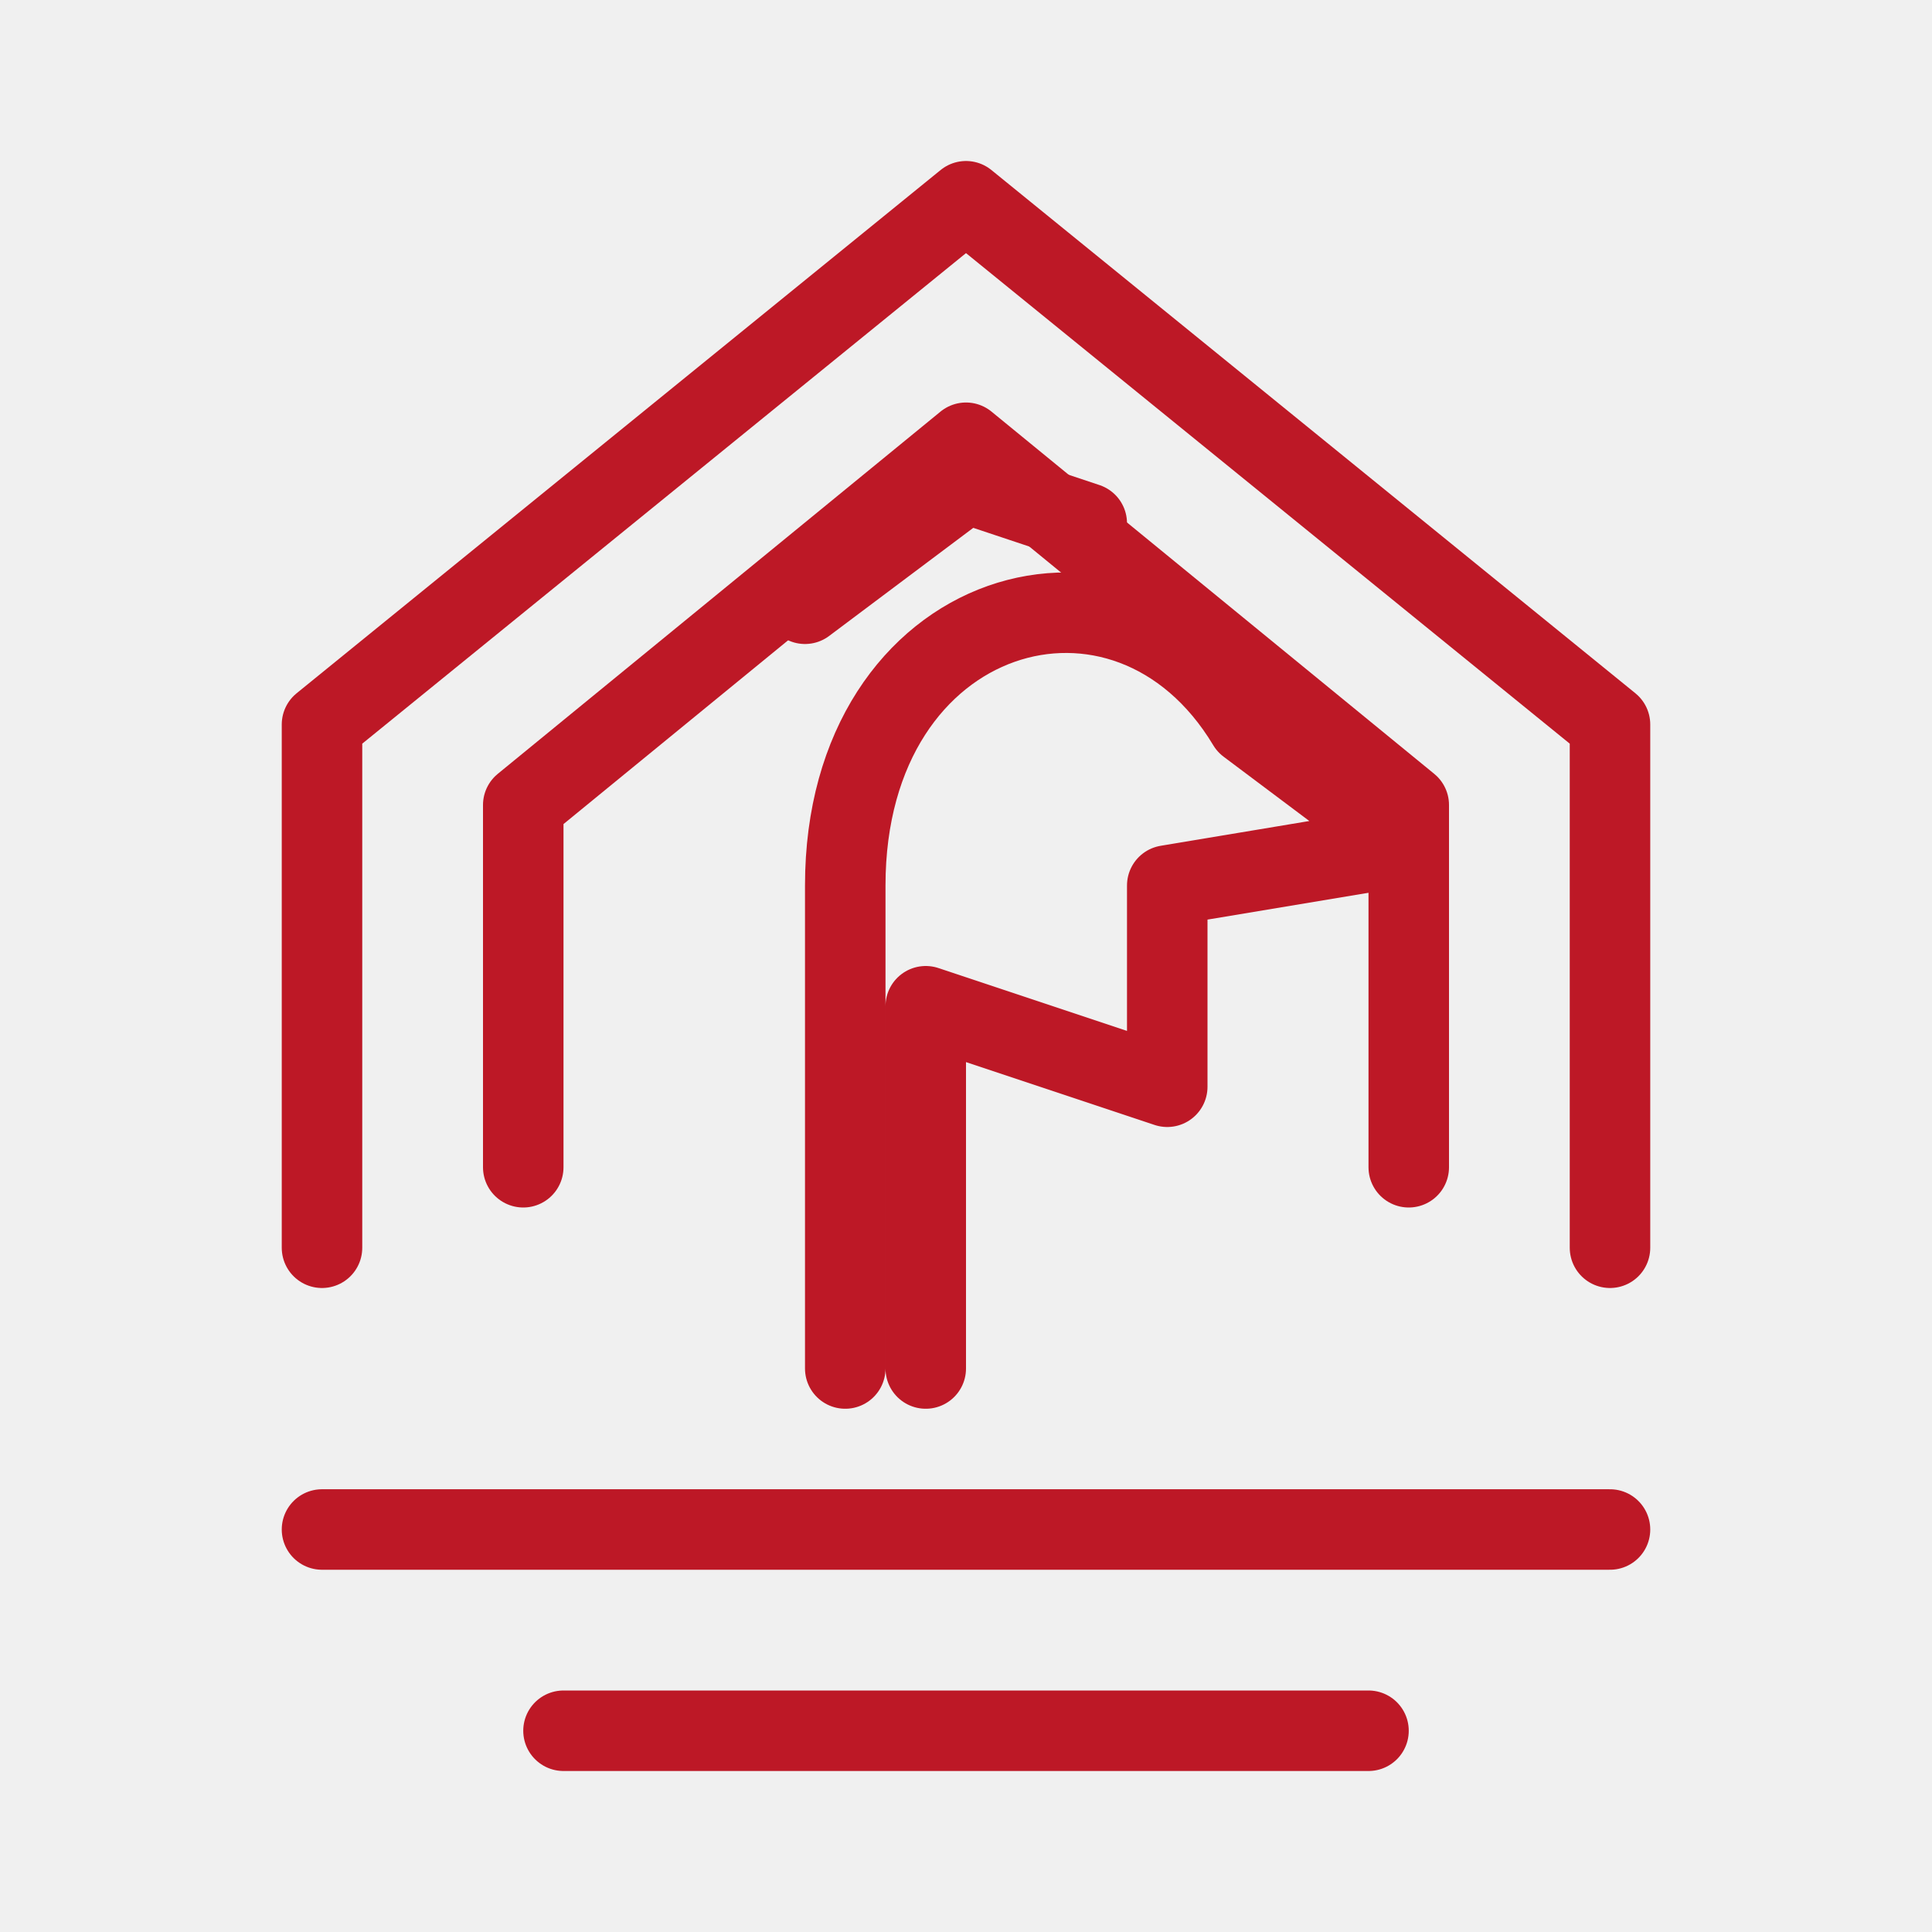
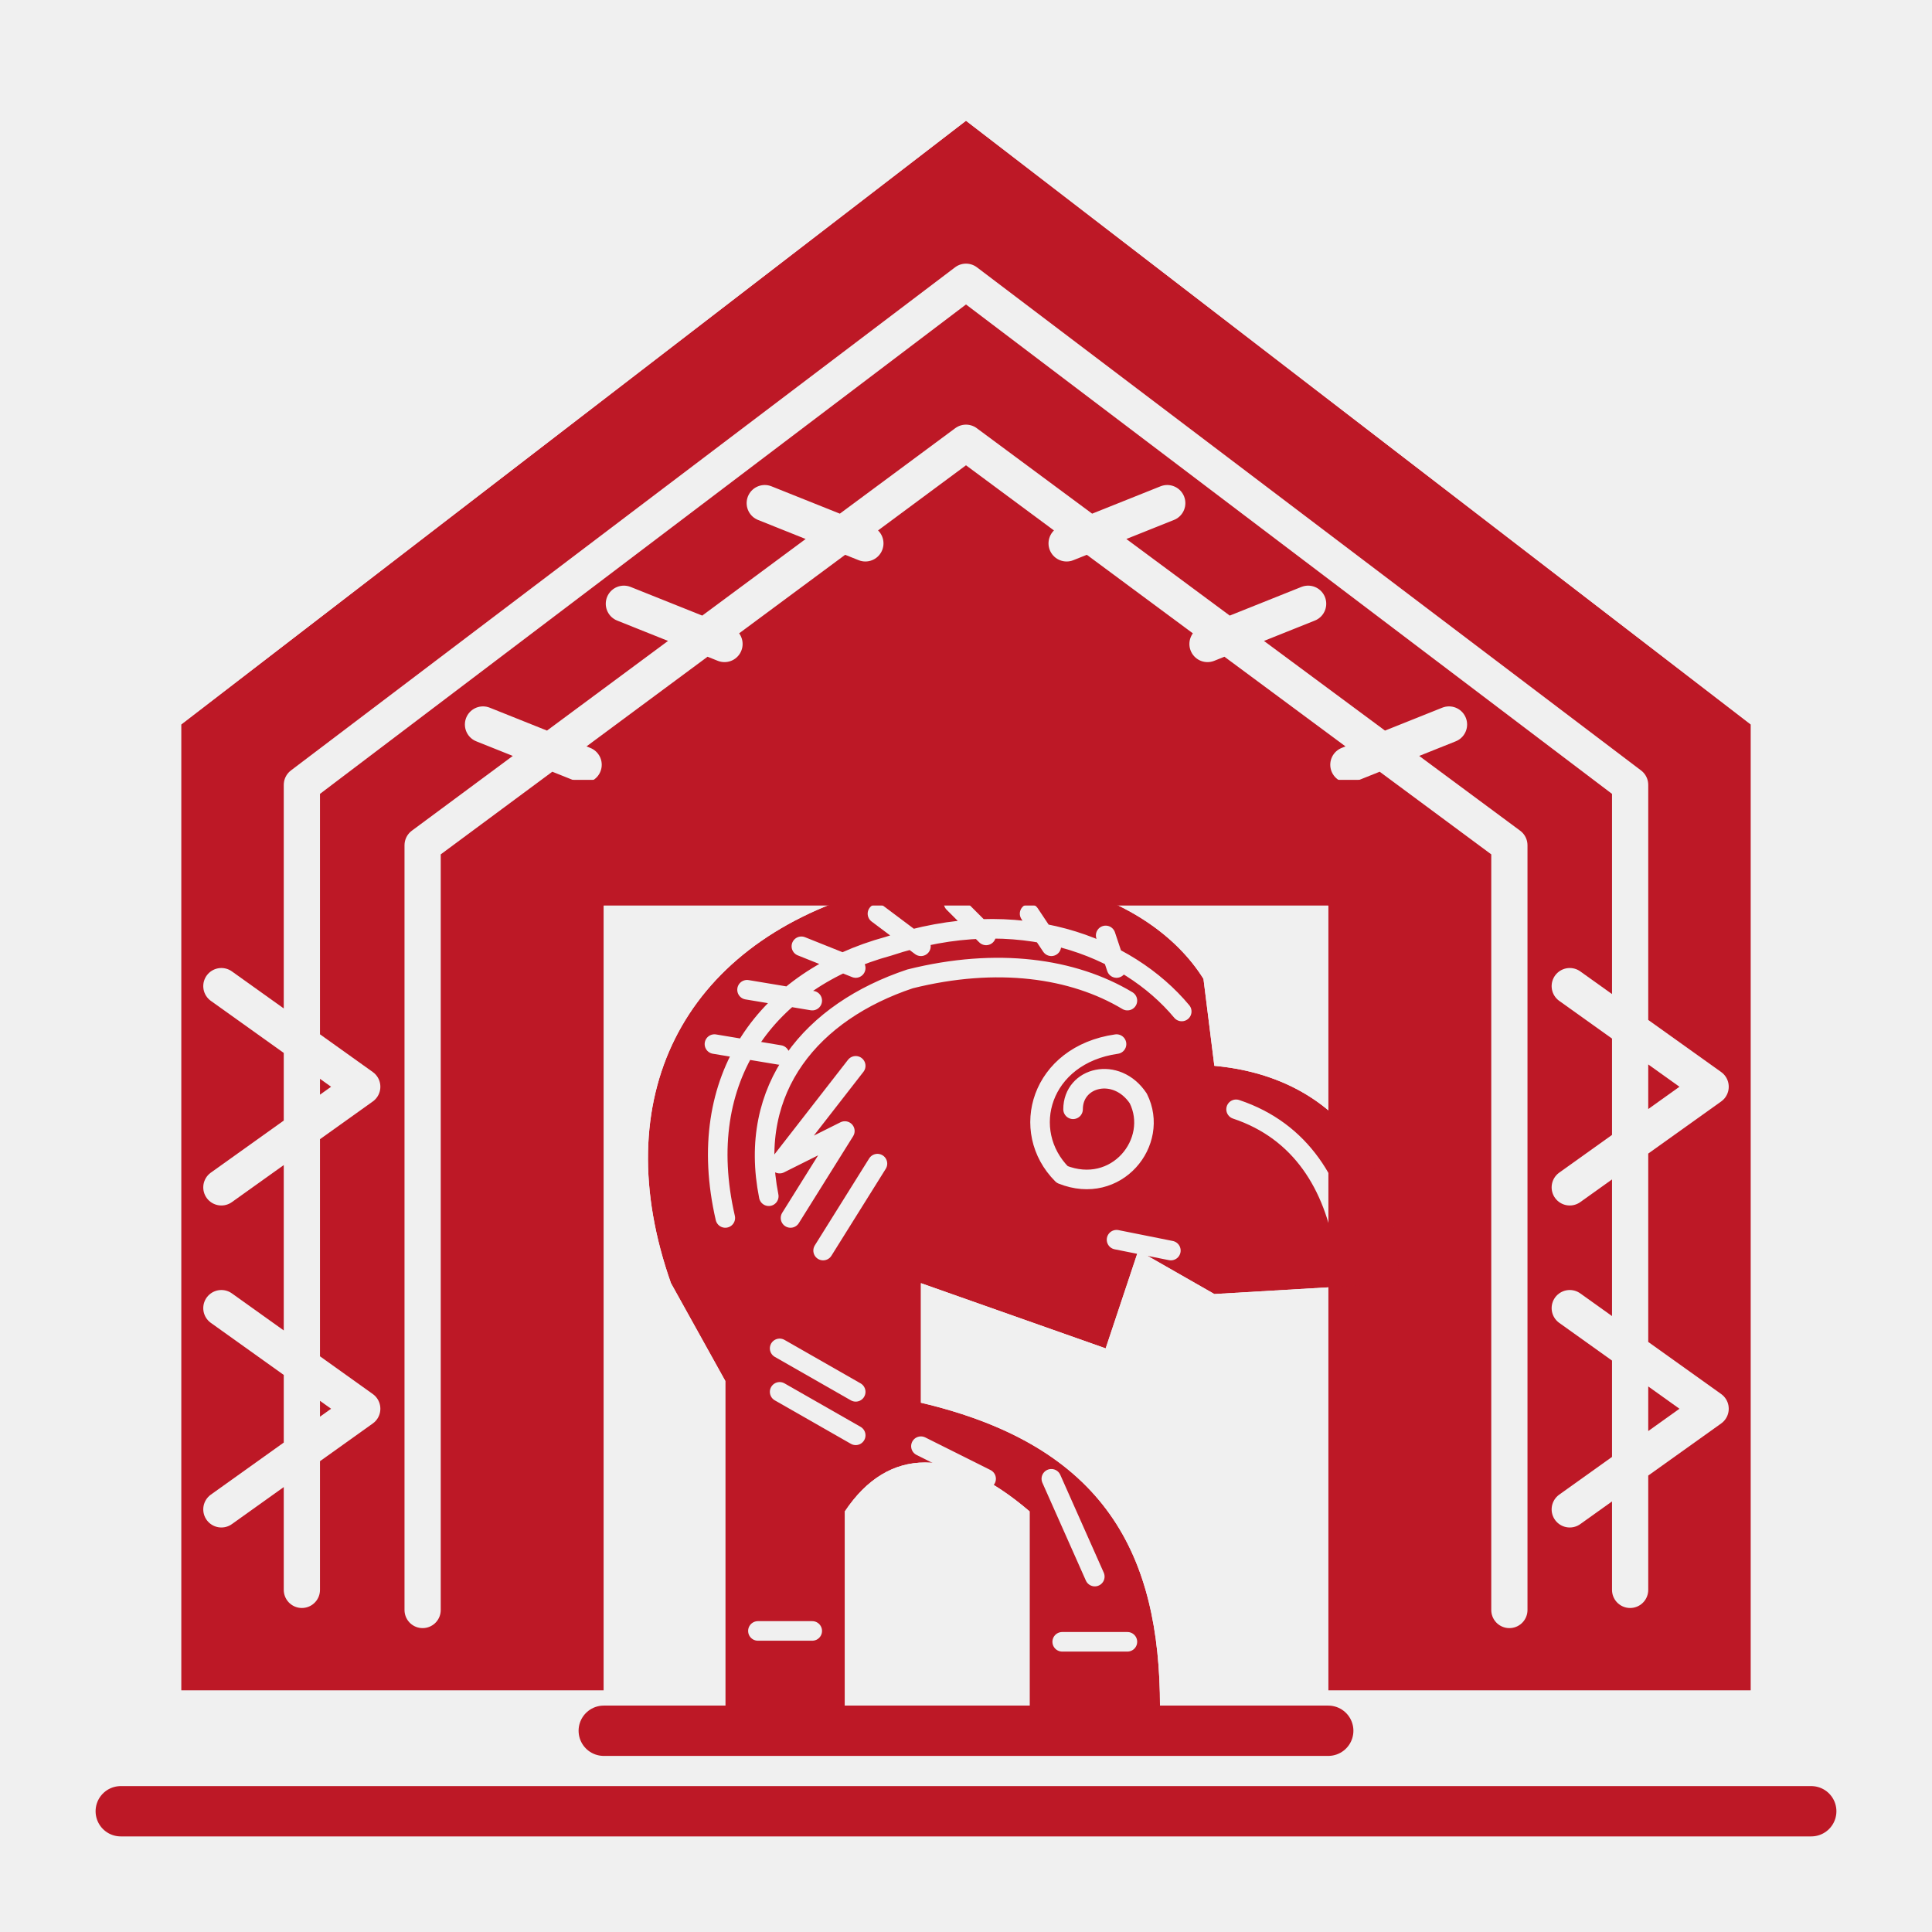
- <svg xmlns="http://www.w3.org/2000/svg" viewBox="0 0 48 48" fill="none" stroke="#bd1826" stroke-width="2" stroke-linecap="round" stroke-linejoin="round">
-   <path d="M8 31V18L24 5l16 13v13M13 29V20l11-9 11 9v9M8 38h32M14 43h20" />
-   <path d="M21 34V22c0-7 7-9 10-4l4 3-6 1v5l-6-2v9M20 15l4-3 3 1" />
+ <svg xmlns="http://www.w3.org/2000/svg" viewBox="0 0 96 96" fill="none" stroke="#bd1826" stroke-width="2.6" stroke-linecap="round" stroke-linejoin="round">
+   <defs>
+     <mask id="carved-door">
+       <path d="M9 84V36L48 6l39 30v48H66V45H30v39Z" fill="white" stroke="none" />
+       <g stroke="black" stroke-width="1.8" fill="none">
+         <path d="M15 79V39L48 14l33 25v40M21 80V42l27-20 27 20v38M24 36l5 2M31 30l5 2M38 25l5 2M53 27l5-2M60 32l5-2M67 38l5-2M11 49l7 5-7 5M11 65l7 5-7 5M78 49l7 5-7 5M78 65l7 5-7 5" />
+       </g>
+     </mask>
+   </defs>
+   <path d="M9 84V36L48 6l39 30v48H66V45H30v39Z" fill="#bd1826" stroke="none" mask="url(#carved-door)" />
+   <g transform="translate(22 40) scale(.54)">
+     <defs>
+       <mask id="home-crest">
+         <path d="M26 83V53l-5-9c-6-17 1-31 18-36 13-4 26 0 31 8l1 8c11 1 17 9 17 20l-17 1-7-4-3 9-17-6v11c17 4 22 14 22 28H54V65c-7-6-13-6-17 0v18Z" fill="white" stroke="none" />
+         <g stroke="black" stroke-width="1.8" fill="none">
+           <path d="M26 38c-3-13 4-22 15-25 12-4 22 0 27 6M30 36c-2-10 4-17 13-20 8-2 15-1 20 2M25 22l6 1M28 17l6 1M33 13l5 2M40 10l4 3M47 9l3 3M54 10l2 3M61 12l1 3M38 24l-7 9 6-3-5 8M40 33l-5 8M62 22c-7 1-9 8-5 12 5 2 9-3 7-7-2-3-6-2-6 1M73 28c6 2 9 7 10 13M62 40l5 1M31 50l7 4M31 54l7 4M44 59l6 3M56 62l4 9M29 76h5M57 77h6" />
+         </g>
+       </mask>
+     </defs>
+     <path d="M26 83V53l-5-9c-6-17 1-31 18-36 13-4 26 0 31 8l1 8c11 1 17 9 17 20l-17 1-7-4-3 9-17-6v11c17 4 22 14 22 28H54V65c-7-6-13-6-17 0v18Z" fill="#bd1826" stroke="none" mask="url(#home-crest)" />
+   </g>
+   <path d="M6 90h84M30 86h36M28 40h40" stroke-width="2.5" />
</svg>
